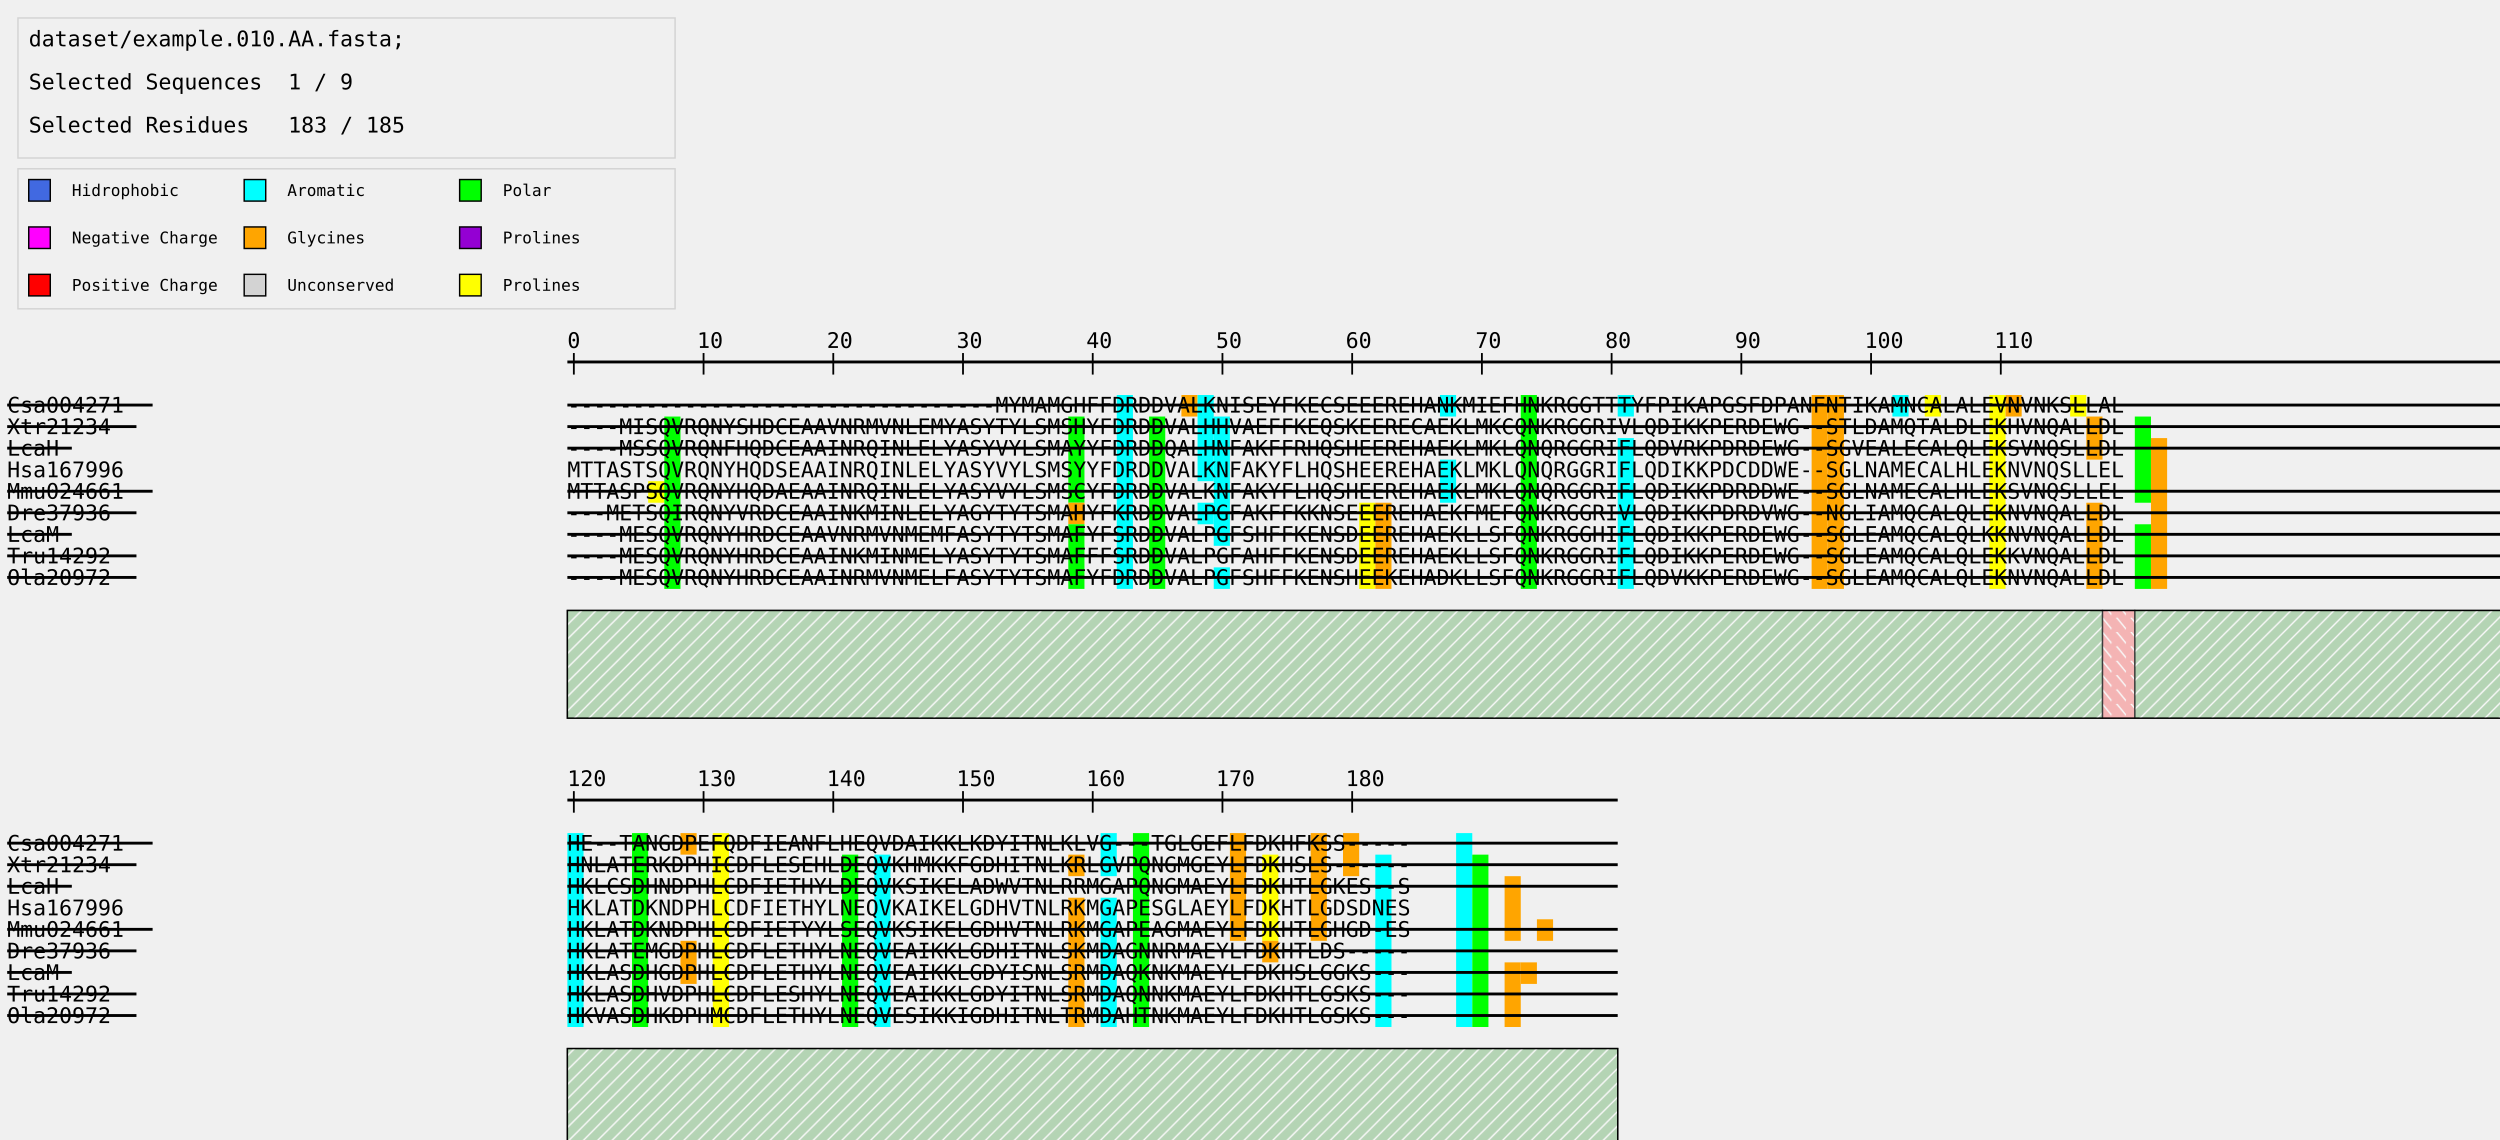
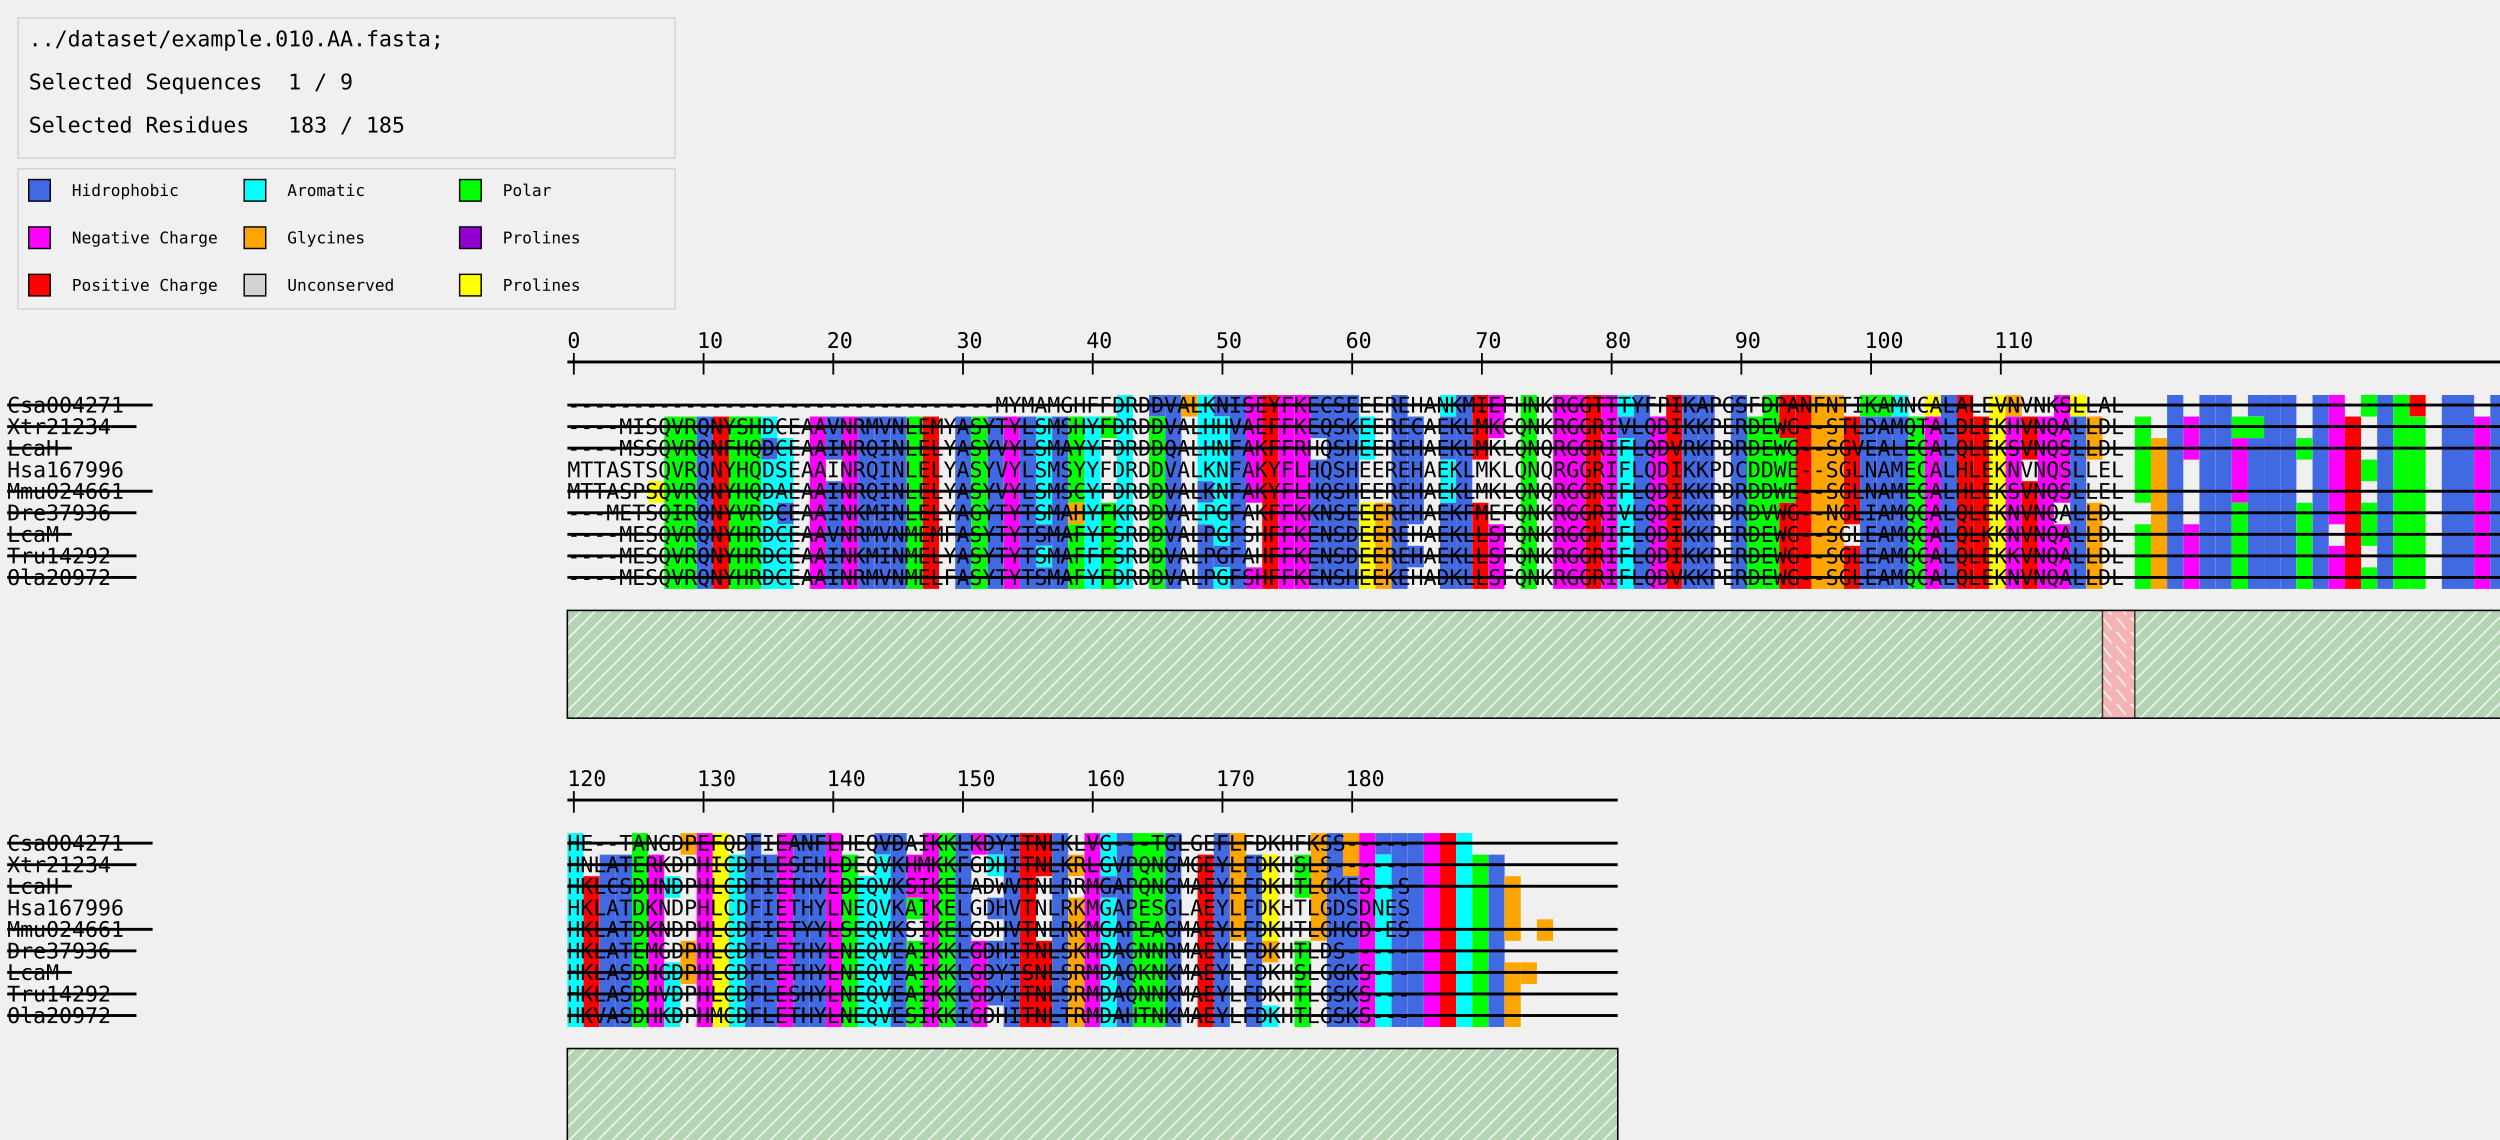
<svg xmlns="http://www.w3.org/2000/svg" version="1.1" viewbox="0 0 1750 845">
-   <pattern id="selected_mident2_pattern" patternUnits="userSpaceOnUse" width="10" height="10">
+   <pattern id="selected_identity2_pattern" patternUnits="userSpaceOnUse" width="10" height="10">
    <rect width="10" height="10" fill="green" opacity="0.5" />
    <path d="M-1,1 l2,-2 M0,10 l10,-10 M9,11 l2,-2" stroke="white" stroke-width="1" />
  </pattern>
-   <pattern id="rejected_mident2" patternUnits="userSpaceOnUse" width="10" height="10">
+   <pattern id="rejected_identity2" patternUnits="userSpaceOnUse" width="10" height="10">
    <rect width="10" height="10" fill="red" opacity="0.5" />
    <path d="M2,-2 l-1,1 M10,-10 l0,10 M2,-2 l9,11" stroke="white" stroke-width="1" />
  </pattern>
  <rect style="fill:none;stroke:lightgrey" height="97.5" width="457.5px" x="12.5px" y="12.5" />
-   <text font-family="monospace" font-size="15px" dy=".35em" x="20" y="27" kerning="0" text-anchor="start" lengthAdjust="spacingAndGlyphs" textLength="326.25" style="font-weight:100" xml:space="preserve">dataset/example.010.AA.fasta;</text>
+   <text font-family="monospace" font-size="15px" dy=".35em" x="20" y="27" kerning="0" text-anchor="start" lengthAdjust="spacingAndGlyphs" textLength="360" style="font-weight:100" xml:space="preserve">../dataset/example.010.AA.fasta;</text>
  <text font-family="monospace" font-size="15px" dy=".35em" x="20" y="57" kerning="0" text-anchor="start" lengthAdjust="spacingAndGlyphs" textLength="243.75" style="font-weight:100" xml:space="preserve">Selected Sequences 	1 / 9</text>
  <text font-family="monospace" font-size="15px" dy=".35em" x="20" y="87" kerning="0" text-anchor="start" lengthAdjust="spacingAndGlyphs" textLength="282.75" style="font-weight:100" xml:space="preserve">Selected Residues 		183 / 185</text>
  <rect style="fill:none;stroke:lightgrey" height="97.5" width="457.5px" x="12.5px" y="117.5" />
  <rect style="fill:royalblue;stroke:black;stroke-width:1px" height="15" width="15px" x="20px" y="125" />
  <text font-family="monospace" font-size="11.25px" dy=".35em" x="50" y="132.5" kerning="0" text-anchor="start" lengthAdjust="spacingAndGlyphs" textLength="82.5" style="font-weight:100" xml:space="preserve">Hidrophobic</text>
  <rect style="fill:aqua;stroke:black;stroke-width:1px" height="15" width="15px" x="170px" y="125" />
  <text font-family="monospace" font-size="11.25px" dy=".35em" x="200" y="132.5" kerning="0" text-anchor="start" lengthAdjust="spacingAndGlyphs" textLength="60" style="font-weight:100" xml:space="preserve">Aromatic</text>
  <rect style="fill:lime;stroke:black;stroke-width:1px" height="15" width="15px" x="320px" y="125" />
  <text font-family="monospace" font-size="11.25px" dy=".35em" x="350" y="132.5" kerning="0" text-anchor="start" lengthAdjust="spacingAndGlyphs" textLength="37.5" style="font-weight:100" xml:space="preserve">Polar</text>
  <rect style="fill:magenta;stroke:black;stroke-width:1px" height="15" width="15px" x="20px" y="158" />
  <text font-family="monospace" font-size="11.25px" dy=".35em" x="50" y="165.5" kerning="0" text-anchor="start" lengthAdjust="spacingAndGlyphs" textLength="112.5" style="font-weight:100" xml:space="preserve">Negative Charge</text>
  <rect style="fill:orange;stroke:black;stroke-width:1px" height="15" width="15px" x="170px" y="158" />
  <text font-family="monospace" font-size="11.25px" dy=".35em" x="200" y="165.5" kerning="0" text-anchor="start" lengthAdjust="spacingAndGlyphs" textLength="60" style="font-weight:100" xml:space="preserve">Glycines</text>
  <rect style="fill:darkviolet;stroke:black;stroke-width:1px" height="15" width="15px" x="320px" y="158" />
  <text font-family="monospace" font-size="11.25px" dy=".35em" x="350" y="165.5" kerning="0" text-anchor="start" lengthAdjust="spacingAndGlyphs" textLength="60" style="font-weight:100" xml:space="preserve">Prolines</text>
  <rect style="fill:red;stroke:black;stroke-width:1px" height="15" width="15px" x="20px" y="191" />
  <text font-family="monospace" font-size="11.25px" dy=".35em" x="50" y="198.5" kerning="0" text-anchor="start" lengthAdjust="spacingAndGlyphs" textLength="112.5" style="font-weight:100" xml:space="preserve">Positive Charge</text>
  <rect style="fill:lightgrey;stroke:black;stroke-width:1px" height="15" width="15px" x="170px" y="191" />
  <text font-family="monospace" font-size="11.25px" dy=".35em" x="200" y="198.5" kerning="0" text-anchor="start" lengthAdjust="spacingAndGlyphs" textLength="82.5" style="font-weight:100" xml:space="preserve">Unconserved</text>
  <rect style="fill:yellow;stroke:black;stroke-width:1px" height="15" width="15px" x="320px" y="191" />
  <text font-family="monospace" font-size="11.25px" dy=".35em" x="350" y="198.5" kerning="0" text-anchor="start" lengthAdjust="spacingAndGlyphs" textLength="60" style="font-weight:100" xml:space="preserve">Prolines</text>
  <text font-family="monospace" font-size="15px" dy=".35em" x="395" y="237" kerning="0" text-anchor="start" lengthAdjust="spacingAndGlyphs" textLength="1350" style="font-weight:100" xml:space="preserve">0         10        20        30        40        50        60        70        80        90        100       110       </text>
  <text font-family="monospace" font-size="15px" dy=".35em" x="395" y="252" kerning="0" text-anchor="start" lengthAdjust="spacingAndGlyphs" textLength="1350" style="font-weight:100" xml:space="preserve">|         |         |         |         |         |         |         |         |         |         |         |         </text>
  <line x1="395" x2="1745" y1="252" y2="252" style="stroke:rgb(0,0,0);stroke-width:2" />
  <rect style="fill:yellow" height="15" width="11.25px" x="451.25" y="335" />
  <rect style="fill:lime" height="120" width="11.25px" x="462.5" y="290" />
+   <rect style="fill:lime" height="120" width="11.25px" x="473.75" y="290" />
+   <rect style="fill:royalblue" height="120" width="11.25px" x="485" y="290" />
+   <rect style="fill:red" height="120" width="11.25px" x="496.25" y="290" />
+   <rect style="fill:lime" height="120" width="11.25px" x="507.5" y="290" />
+   <rect style="fill:lime" height="120" width="11.25px" x="518.75" y="290" />
+   <rect style="fill:aqua" height="15" width="11.25px" x="530" y="290" />
+   <rect style="fill:royalblue" height="15" width="11.25px" x="530" y="305" />
+   <rect style="fill:aqua" height="90" width="11.25px" x="530" y="320" />
+   <rect style="fill:aqua" height="45" width="11.25px" x="541.25" y="305" />
+   <rect style="fill:royalblue" height="15" width="11.25px" x="541.25" y="350" />
+   <rect style="fill:aqua" height="45" width="11.25px" x="541.25" y="365" />
+   <rect style="fill:magenta" height="120" width="11.25px" x="563.75" y="290" />
+   <rect style="fill:royalblue" height="30" width="11.25px" x="575" y="290" />
+   <rect style="fill:royalblue" height="75" width="11.25px" x="575" y="335" />
+   <rect style="fill:magenta" height="120" width="11.25px" x="586.25" y="290" />
+   <rect style="fill:royalblue" height="120" width="11.25px" x="597.5" y="290" />
+   <rect style="fill:royalblue" height="120" width="11.25px" x="608.75" y="290" />
+   <rect style="fill:royalblue" height="120" width="11.25px" x="620" y="290" />
+   <rect style="fill:lime" height="120" width="11.25px" x="631.25" y="290" />
+   <rect style="fill:red" height="120" width="11.25px" x="642.5" y="290" />
+   <rect style="fill:royalblue" height="120" width="11.25px" x="665" y="290" />
+   <rect style="fill:lime" height="120" width="11.25px" x="676.25" y="290" />
+   <rect style="fill:royalblue" height="120" width="11.25px" x="687.5" y="290" />
+   <rect style="fill:magenta" height="120" width="11.25px" x="698.75" y="290" />
+   <rect style="fill:royalblue" height="120" width="11.25px" x="710" y="290" />
+   <rect style="fill:aqua" height="75" width="11.25px" x="721.25" y="290" />
+   <rect style="fill:royalblue" height="15" width="11.25px" x="721.25" y="365" />
+   <rect style="fill:aqua" height="15" width="11.25px" x="721.25" y="380" />
+   <rect style="fill:royalblue" height="15" width="11.25px" x="721.25" y="395" />
+   <rect style="fill:royalblue" height="120" width="11.25px" x="732.5" y="290" />
  <rect style="fill:lime" height="60" width="11.25px" x="743.75" y="290" />
  <rect style="fill:orange" height="15" width="11.25px" x="743.75" y="350" />
  <rect style="fill:lime" height="45" width="11.25px" x="743.75" y="365" />
+   <rect style="fill:aqua" height="120" width="11.25px" x="755" y="290" />
+   <rect style="fill:lime" height="15" width="11.25px" x="766.25" y="290" />
+   <rect style="fill:lime" height="60" width="11.25px" x="766.25" y="350" />
  <rect style="fill:aqua" height="135" width="11.25px" x="777.5" y="275" />
+   <rect style="fill:royalblue" height="15" width="11.25px" x="800" y="275" />
  <rect style="fill:lime" height="120" width="11.25px" x="800" y="290" />
+   <rect style="fill:royalblue" height="135" width="11.25px" x="811.25" y="275" />
  <rect style="fill:orange" height="15" width="11.25px" x="822.5" y="275" />
  <rect style="fill:aqua" height="60" width="11.25px" x="833.75" y="275" />
+   <rect style="fill:royalblue" height="15" width="11.25px" x="833.75" y="335" />
  <rect style="fill:aqua" height="15" width="11.25px" x="833.75" y="350" />
+   <rect style="fill:royalblue" height="45" width="11.25px" x="833.75" y="365" />
+   <rect style="fill:royalblue" height="15" width="11.25px" x="845" y="275" />
  <rect style="fill:aqua" height="90" width="11.25px" x="845" y="290" />
+   <rect style="fill:royalblue" height="15" width="11.25px" x="845" y="380" />
  <rect style="fill:aqua" height="15" width="11.25px" x="845" y="395" />
+   <rect style="fill:royalblue" height="135" width="11.25px" x="856.25" y="275" />
+   <rect style="fill:magenta" height="75" width="11.25px" x="867.5" y="275" />
+   <rect style="fill:magenta" height="15" width="11.25px" x="867.5" y="395" />
+   <rect style="fill:red" height="135" width="11.25px" x="878.75" y="275" />
+   <rect style="fill:magenta" height="135" width="11.25px" x="890" y="275" />
+   <rect style="fill:magenta" height="135" width="11.25px" x="901.25" y="275" />
+   <rect style="fill:royalblue" height="30" width="11.25px" x="912.5" y="275" />
+   <rect style="fill:royalblue" height="90" width="11.25px" x="912.5" y="320" />
+   <rect style="fill:royalblue" height="135" width="11.25px" x="923.75" y="275" />
+   <rect style="fill:royalblue" height="135" width="11.25px" x="935" y="275" />
+   <rect style="fill:aqua" height="30" width="11.25px" x="946.25" y="290" />
  <rect style="fill:yellow" height="60" width="11.25px" x="946.25" y="350" />
  <rect style="fill:orange" height="60" width="11.25px" x="957.5" y="350" />
+   <rect style="fill:royalblue" height="135" width="11.25px" x="968.75" y="275" />
+   <rect style="fill:royalblue" height="75" width="11.25px" x="980" y="290" />
+   <rect style="fill:royalblue" height="15" width="11.25px" x="980" y="380" />
  <rect style="fill:aqua" height="15" width="11.25px" x="1002.5" y="275" />
+   <rect style="fill:royalblue" height="30" width="11.25px" x="1002.5" y="290" />
  <rect style="fill:aqua" height="30" width="11.25px" x="1002.5" y="320" />
+   <rect style="fill:royalblue" height="60" width="11.25px" x="1002.5" y="350" />
+   <rect style="fill:royalblue" height="135" width="11.25px" x="1013.75" y="275" />
+   <rect style="fill:red" height="45" width="11.25px" x="1025" y="275" />
+   <rect style="fill:red" height="60" width="11.25px" x="1025" y="350" />
+   <rect style="fill:magenta" height="30" width="11.25px" x="1036.25" y="275" />
+   <rect style="fill:magenta" height="45" width="11.25px" x="1036.25" y="365" />
  <rect style="fill:lime" height="135" width="11.25px" x="1058.75" y="275" />
+   <rect style="fill:magenta" height="135" width="11.25px" x="1081.25" y="275" />
+   <rect style="fill:magenta" height="135" width="11.25px" x="1092.5" y="275" />
+   <rect style="fill:red" height="135" width="11.25px" x="1103.75" y="275" />
+   <rect style="fill:magenta" height="135" width="11.25px" x="1115" y="275" />
  <rect style="fill:aqua" height="15" width="11.25px" x="1126.25" y="275" />
+   <rect style="fill:royalblue" height="15" width="11.25px" x="1126.25" y="290" />
  <rect style="fill:aqua" height="105" width="11.25px" x="1126.25" y="305" />
+   <rect style="fill:royalblue" height="135" width="11.25px" x="1137.5" y="275" />
+   <rect style="fill:magenta" height="120" width="11.25px" x="1148.75" y="290" />
+   <rect style="fill:red" height="135" width="11.25px" x="1160" y="275" />
+   <rect style="fill:royalblue" height="135" width="11.25px" x="1171.25" y="275" />
+   <rect style="fill:royalblue" height="135" width="11.25px" x="1182.5" y="275" />
+   <rect style="fill:royalblue" height="135" width="11.25px" x="1205" y="275" />
+   <rect style="fill:lime" height="120" width="11.25px" x="1216.25" y="290" />
+   <rect style="fill:lime" height="135" width="11.25px" x="1227.5" y="275" />
+   <rect style="fill:red" height="30" width="11.25px" x="1238.75" y="275" />
+   <rect style="fill:lime" height="45" width="11.25px" x="1238.75" y="305" />
+   <rect style="fill:red" height="60" width="11.25px" x="1238.75" y="350" />
+   <rect style="fill:red" height="135" width="11.25px" x="1250" y="275" />
  <rect style="fill:orange" height="135" width="11.25px" x="1261.25" y="275" />
  <rect style="fill:orange" height="135" width="11.25px" x="1272.5" y="275" />
+   <rect style="fill:red" height="75" width="11.25px" x="1283.75" y="290" />
+   <rect style="fill:red" height="30" width="11.25px" x="1283.75" y="380" />
+   <rect style="fill:lime" height="15" width="11.25px" x="1295" y="275" />
+   <rect style="fill:royalblue" height="120" width="11.25px" x="1295" y="290" />
+   <rect style="fill:lime" height="15" width="11.25px" x="1306.25" y="275" />
+   <rect style="fill:royalblue" height="120" width="11.25px" x="1306.25" y="290" />
  <rect style="fill:aqua" height="15" width="11.25px" x="1317.5" y="275" />
+   <rect style="fill:royalblue" height="120" width="11.25px" x="1317.5" y="290" />
+   <rect style="fill:lime" height="120" width="11.25px" x="1328.75" y="290" />
  <rect style="fill:yellow" height="15" width="11.25px" x="1340" y="275" />
+   <rect style="fill:magenta" height="120" width="11.25px" x="1340" y="290" />
+   <rect style="fill:royalblue" height="135" width="11.25px" x="1351.25" y="275" />
+   <rect style="fill:red" height="135" width="11.25px" x="1362.5" y="275" />
+   <rect style="fill:red" height="120" width="11.25px" x="1373.75" y="290" />
  <rect style="fill:yellow" height="135" width="11.25px" x="1385" y="275" />
  <rect style="fill:orange" height="15" width="11.25px" x="1396.25" y="275" />
+   <rect style="fill:magenta" height="120" width="11.25px" x="1396.25" y="290" />
+   <rect style="fill:red" height="30" width="11.25px" x="1407.5" y="290" />
+   <rect style="fill:red" height="75" width="11.25px" x="1407.5" y="335" />
+   <rect style="fill:magenta" height="120" width="11.25px" x="1418.75" y="290" />
+   <rect style="fill:magenta" height="75" width="11.25px" x="1430" y="275" />
+   <rect style="fill:magenta" height="45" width="11.25px" x="1430" y="365" />
  <rect style="fill:yellow" height="15" width="11.25px" x="1441.25" y="275" />
+   <rect style="fill:royalblue" height="120" width="11.25px" x="1441.25" y="290" />
  <rect style="fill:orange" height="30" width="11.25px" x="1452.5" y="290" />
  <rect style="fill:orange" height="60" width="11.25px" x="1452.5" y="350" />
  <rect style="fill:lime" height="60" width="11.25px" x="1486.25" y="290" />
  <rect style="fill:lime" height="45" width="11.25px" x="1486.25" y="365" />
  <rect style="fill:orange" height="105" width="11.25px" x="1497.5" y="305" />
+   <rect style="fill:royalblue" height="135" width="11.25px" x="1508.75" y="275" />
+   <rect style="fill:magenta" height="30" width="11.25px" x="1520" y="290" />
+   <rect style="fill:magenta" height="45" width="11.25px" x="1520" y="365" />
+   <rect style="fill:royalblue" height="135" width="11.25px" x="1531.25" y="275" />
+   <rect style="fill:royalblue" height="135" width="11.25px" x="1542.5" y="275" />
+   <rect style="fill:lime" height="15" width="11.25px" x="1553.75" y="290" />
+   <rect style="fill:magenta" height="45" width="11.25px" x="1553.75" y="305" />
+   <rect style="fill:lime" height="60" width="11.25px" x="1553.75" y="350" />
+   <rect style="fill:royalblue" height="15" width="11.25px" x="1565" y="275" />
+   <rect style="fill:lime" height="15" width="11.25px" x="1565" y="290" />
+   <rect style="fill:royalblue" height="105" width="11.25px" x="1565" y="305" />
+   <rect style="fill:royalblue" height="135" width="11.25px" x="1576.25" y="275" />
+   <rect style="fill:royalblue" height="135" width="11.25px" x="1587.5" y="275" />
+   <rect style="fill:lime" height="15" width="11.25px" x="1598.75" y="305" />
+   <rect style="fill:lime" height="60" width="11.25px" x="1598.75" y="350" />
+   <rect style="fill:royalblue" height="135" width="11.25px" x="1610" y="275" />
+   <rect style="fill:magenta" height="90" width="11.25px" x="1621.25" y="275" />
+   <rect style="fill:magenta" height="30" width="11.25px" x="1621.25" y="380" />
+   <rect style="fill:red" height="120" width="11.25px" x="1632.5" y="290" />
+   <rect style="fill:lime" height="15" width="11.25px" x="1643.75" y="275" />
+   <rect style="fill:lime" height="15" width="11.25px" x="1643.75" y="320" />
+   <rect style="fill:lime" height="30" width="11.25px" x="1643.75" y="350" />
+   <rect style="fill:lime" height="15" width="11.25px" x="1643.75" y="395" />
+   <rect style="fill:royalblue" height="135" width="11.25px" x="1655" y="275" />
+   <rect style="fill:lime" height="135" width="11.25px" x="1666.25" y="275" />
+   <rect style="fill:red" height="15" width="11.25px" x="1677.5" y="275" />
+   <rect style="fill:lime" height="120" width="11.25px" x="1677.5" y="290" />
+   <rect style="fill:royalblue" height="135" width="11.25px" x="1700" y="275" />
+   <rect style="fill:royalblue" height="135" width="11.25px" x="1711.25" y="275" />
+   <rect style="fill:magenta" height="120" width="11.25px" x="1722.5" y="290" />
+   <rect style="fill:royalblue" height="135" width="11.25px" x="1733.75" y="275" />
  <text font-family="monospace" font-size="15px" dy=".35em" x="5" y="282" kerning="0" text-anchor="start" textLength="101.25" style="font-weight:100">Csa004271</text>
  <text font-family="monospace" font-size="15px" dy=".35em" x="395" y="282" kerning="0" text-anchor="start" lengthAdjust="spacingAndGlyphs" textLength="1350" style="font-weight:100">---------------------------------MYMAMGHFFDRDDVALKNISEYFKECSEEEREHANKMIEFHNKRGGTTTYFPIKAPGSFDPANFNTIKAMNCALALEVNVNKSLLAL</text>
  <line x1="395" x2="1745" y1="282" y2="282" style="stroke:rgb(0,0,0);stroke-width:2" />
  <line x1="5" x2="106.25" y1="282" y2="282" style="stroke:rgb(0,0,0);stroke-width:2" />
  <text font-family="monospace" font-size="15px" dy=".35em" x="5" y="297" kerning="0" text-anchor="start" textLength="90" style="font-weight:100">Xtr21234</text>
  <text font-family="monospace" font-size="15px" dy=".35em" x="395" y="297" kerning="0" text-anchor="start" lengthAdjust="spacingAndGlyphs" textLength="1350" style="font-weight:100">----MISQVRQNYSHDCEAAVNRMVNLEMYASYTYLSMSHYFDRDDVALHHVAEFFKEQSKEERECAEKLMKCQNKRGGRIVLQDIKKPERDEWG--STLDAMQTALDLEKHVNQALLDL</text>
  <line x1="395" x2="1745" y1="297" y2="297" style="stroke:rgb(0,0,0);stroke-width:2" />
  <line x1="5" x2="95" y1="297" y2="297" style="stroke:rgb(0,0,0);stroke-width:2" />
  <text font-family="monospace" font-size="15px" dy=".35em" x="5" y="312" kerning="0" text-anchor="start" textLength="45" style="font-weight:100">LcaH</text>
  <text font-family="monospace" font-size="15px" dy=".35em" x="395" y="312" kerning="0" text-anchor="start" lengthAdjust="spacingAndGlyphs" textLength="1350" style="font-weight:100">----MSSQVRQNFHQDCEAAINRQINLELYASYVYLSMAYYFDRDDQALHNFAKFFRHQSHEEREHAEKLMKLQNQRGGRIFLQDVRKPDRDEWG--SGVEALECALQLEKSVNQSLLDL</text>
  <line x1="395" x2="1745" y1="312" y2="312" style="stroke:rgb(0,0,0);stroke-width:2" />
  <line x1="5" x2="50" y1="312" y2="312" style="stroke:rgb(0,0,0);stroke-width:2" />
  <text font-family="monospace" font-size="15px" dy=".35em" x="5" y="327" kerning="0" text-anchor="start" textLength="101.25" style="font-weight:100">Hsa167996</text>
  <text font-family="monospace" font-size="15px" dy=".35em" x="395" y="327" kerning="0" text-anchor="start" lengthAdjust="spacingAndGlyphs" textLength="1350" style="font-weight:100">MTTASTSQVRQNYHQDSEAAINRQINLELYASYVYLSMSYYFDRDDVALKNFAKYFLHQSHEEREHAEKLMKLQNQRGGRIFLQDIKKPDCDDWE--SGLNAMECALHLEKNVNQSLLEL</text>
  <text font-family="monospace" font-size="15px" dy=".35em" x="5" y="342" kerning="0" text-anchor="start" textLength="101.25" style="font-weight:100">Mmu024661</text>
  <text font-family="monospace" font-size="15px" dy=".35em" x="395" y="342" kerning="0" text-anchor="start" lengthAdjust="spacingAndGlyphs" textLength="1350" style="font-weight:100">MTTASPSQVRQNYHQDAEAAINRQINLELYASYVYLSMSCYFDRDDVALKNFAKYFLHQSHEEREHAEKLMKLQNQRGGRIFLQDIKKPDRDDWE--SGLNAMECALHLEKSVNQSLLEL</text>
  <line x1="395" x2="1745" y1="342" y2="342" style="stroke:rgb(0,0,0);stroke-width:2" />
  <line x1="5" x2="106.25" y1="342" y2="342" style="stroke:rgb(0,0,0);stroke-width:2" />
  <text font-family="monospace" font-size="15px" dy=".35em" x="5" y="357" kerning="0" text-anchor="start" textLength="90" style="font-weight:100">Dre37936</text>
  <text font-family="monospace" font-size="15px" dy=".35em" x="395" y="357" kerning="0" text-anchor="start" lengthAdjust="spacingAndGlyphs" textLength="1350" style="font-weight:100">---METSQIRQNYVRDCEAAINKMINLELYAGYTYTSMAHYFKRDDVALPGFAKFFKKNSEEEREHAEKFMEFQNKRGGRIVLQDIKKPDRDVWG--NGLIAMQCALQLEKNVNQALLDL</text>
  <line x1="395" x2="1745" y1="357" y2="357" style="stroke:rgb(0,0,0);stroke-width:2" />
  <line x1="5" x2="95" y1="357" y2="357" style="stroke:rgb(0,0,0);stroke-width:2" />
  <text font-family="monospace" font-size="15px" dy=".35em" x="5" y="372" kerning="0" text-anchor="start" textLength="45" style="font-weight:100">LcaM</text>
  <text font-family="monospace" font-size="15px" dy=".35em" x="395" y="372" kerning="0" text-anchor="start" lengthAdjust="spacingAndGlyphs" textLength="1350" style="font-weight:100">----MESQVRQNYHRDCEAAVNRMVNMEMFASYTYTSMAFYFSRDDVALPGFSHFFKENSDEEREHAEKLLSFQNKRGGHIFLQDIKKPERDEWG--SGLEAMQCALQLKKNVNQALLDL</text>
  <line x1="395" x2="1745" y1="372" y2="372" style="stroke:rgb(0,0,0);stroke-width:2" />
  <line x1="5" x2="50" y1="372" y2="372" style="stroke:rgb(0,0,0);stroke-width:2" />
  <text font-family="monospace" font-size="15px" dy=".35em" x="5" y="387" kerning="0" text-anchor="start" textLength="90" style="font-weight:100">Tru14292</text>
  <text font-family="monospace" font-size="15px" dy=".35em" x="395" y="387" kerning="0" text-anchor="start" lengthAdjust="spacingAndGlyphs" textLength="1350" style="font-weight:100">----MESQVRQNYHRDCEAAINKMINMELYASYTYTSMAFFFSRDDVALPGFAHFFKENSDEEREHAEKLLSFQNKRGGRIFLQDIKKPERDEWG--SGLEAMQCALQLEKKVNQALLDL</text>
  <line x1="395" x2="1745" y1="387" y2="387" style="stroke:rgb(0,0,0);stroke-width:2" />
  <line x1="5" x2="95" y1="387" y2="387" style="stroke:rgb(0,0,0);stroke-width:2" />
  <text font-family="monospace" font-size="15px" dy=".35em" x="5" y="402" kerning="0" text-anchor="start" textLength="90" style="font-weight:100">Ola20972</text>
  <text font-family="monospace" font-size="15px" dy=".35em" x="395" y="402" kerning="0" text-anchor="start" lengthAdjust="spacingAndGlyphs" textLength="1350" style="font-weight:100">----MESQVRQNYHRDCEAAINRMVNMELFASYTYTSMAFYFDRDDVALPGFSHFFKENSHEEKEHADKLLSFQNKRGGRIFLQDVKKPERDEWG--SGLEAMQCALQLEKNVNQALLDL</text>
  <line x1="395" x2="1745" y1="402" y2="402" style="stroke:rgb(0,0,0);stroke-width:2" />
  <line x1="5" x2="95" y1="402" y2="402" style="stroke:rgb(0,0,0);stroke-width:2" />
  <rect style="fill:none;stroke:black" height="75" width="1350px" x="395" y="425" />
-   <rect style="fill:url(#selected_mident2_pattern);stroke:black" height="75" width="1068.75px" opacity="0.5" x="395" y="425" />
-   <rect style="fill:url(#rejected_mident2);stroke:black" height="75" width="22.5px" opacity="0.5" x="1463.75" y="425" />
-   <rect style="fill:url(#selected_mident2_pattern);stroke:black" height="75" width="258.75px" opacity="0.5" x="1486.25" y="425" />
-   <text font-family="monospace" font-size="15px" dy=".35em" x="395" y="542" kerning="0" text-anchor="start" lengthAdjust="spacingAndGlyphs" textLength="731.25" style="font-weight:100" xml:space="preserve">120       130       140       150       160       170       180       </text>
-   <text font-family="monospace" font-size="15px" dy=".35em" x="395" y="557" kerning="0" text-anchor="start" lengthAdjust="spacingAndGlyphs" textLength="731.25" style="font-weight:100" xml:space="preserve">|         |         |         |         |         |         |         </text>
+   <rect style="fill:url(#selected_identity2_pattern);stroke:black" height="75" width="1068.75px" opacity="0.5" x="395" y="425" />
+   <rect style="fill:url(#rejected_identity2);stroke:black" height="75" width="22.5px" opacity="0.5" x="1463.75" y="425" />
+   <rect style="fill:url(#selected_identity2_pattern);stroke:black" height="75" width="258.75px" opacity="0.5" x="1486.25" y="425" />
+   <text font-family="monospace" font-size="15px" dy=".35em" x="395" y="542" kerning="0" text-anchor="start" lengthAdjust="spacingAndGlyphs" textLength="1350" style="font-weight:100" xml:space="preserve">120       130       140       150       160       170       180                                                         </text>
+   <text font-family="monospace" font-size="15px" dy=".35em" x="395" y="557" kerning="0" text-anchor="start" lengthAdjust="spacingAndGlyphs" textLength="1350" style="font-weight:100" xml:space="preserve">|         |         |         |         |         |         |                                                           </text>
  <line x1="395" x2="1126.25" y1="557" y2="557" style="stroke:rgb(0,0,0);stroke-width:2" />
  <rect style="fill:aqua" height="135" width="11.25px" x="395" y="580" />
+   <rect style="fill:red" height="105" width="11.25px" x="406.25" y="610" />
+   <rect style="fill:royalblue" height="120" width="11.25px" x="417.5" y="595" />
+   <rect style="fill:royalblue" height="120" width="11.25px" x="428.75" y="595" />
  <rect style="fill:lime" height="135" width="11.25px" x="440" y="580" />
+   <rect style="fill:magenta" height="120" width="11.25px" x="451.25" y="595" />
+   <rect style="fill:aqua" height="15" width="11.25px" x="462.5" y="610" />
+   <rect style="fill:aqua" height="45" width="11.25px" x="462.5" y="670" />
  <rect style="fill:orange" height="15" width="11.25px" x="473.75" y="580" />
  <rect style="fill:orange" height="30" width="11.25px" x="473.75" y="655" />
+   <rect style="fill:magenta" height="135" width="11.25px" x="485" y="580" />
  <rect style="fill:yellow" height="135" width="11.25px" x="496.25" y="580" />
+   <rect style="fill:aqua" height="120" width="11.25px" x="507.5" y="595" />
+   <rect style="fill:royalblue" height="135" width="11.25px" x="518.75" y="580" />
+   <rect style="fill:royalblue" height="120" width="11.25px" x="530" y="595" />
+   <rect style="fill:magenta" height="135" width="11.25px" x="541.25" y="580" />
+   <rect style="fill:royalblue" height="135" width="11.25px" x="552.5" y="580" />
+   <rect style="fill:royalblue" height="135" width="11.25px" x="563.75" y="580" />
+   <rect style="fill:magenta" height="135" width="11.25px" x="575" y="580" />
  <rect style="fill:lime" height="120" width="11.25px" x="586.25" y="595" />
+   <rect style="fill:aqua" height="105" width="11.25px" x="597.5" y="610" />
+   <rect style="fill:royalblue" height="15" width="11.25px" x="608.75" y="580" />
  <rect style="fill:aqua" height="120" width="11.25px" x="608.75" y="595" />
+   <rect style="fill:royalblue" height="135" width="11.25px" x="620" y="580" />
+   <rect style="fill:magenta" height="30" width="11.25px" x="631.25" y="595" />
+   <rect style="fill:lime" height="15" width="11.25px" x="631.25" y="625" />
+   <rect style="fill:lime" height="60" width="11.25px" x="631.25" y="655" />
+   <rect style="fill:magenta" height="135" width="11.25px" x="642.5" y="580" />
+   <rect style="fill:lime" height="135" width="11.25px" x="653.75" y="580" />
+   <rect style="fill:royalblue" height="135" width="11.25px" x="665" y="580" />
+   <rect style="fill:magenta" height="15" width="11.25px" x="676.25" y="580" />
+   <rect style="fill:magenta" height="60" width="11.25px" x="676.25" y="655" />
+   <rect style="fill:royalblue" height="15" width="11.25px" x="687.5" y="580" />
+   <rect style="fill:aqua" height="15" width="11.25px" x="687.5" y="595" />
+   <rect style="fill:royalblue" height="15" width="11.25px" x="687.5" y="625" />
+   <rect style="fill:royalblue" height="45" width="11.25px" x="687.5" y="655" />
+   <rect style="fill:royalblue" height="135" width="11.25px" x="698.75" y="580" />
+   <rect style="fill:red" height="135" width="11.25px" x="710" y="580" />
+   <rect style="fill:red" height="30" width="11.25px" x="721.25" y="580" />
+   <rect style="fill:red" height="60" width="11.25px" x="721.25" y="655" />
+   <rect style="fill:royalblue" height="135" width="11.25px" x="732.5" y="580" />
  <rect style="fill:orange" height="15" width="11.25px" x="743.75" y="595" />
  <rect style="fill:orange" height="90" width="11.25px" x="743.75" y="625" />
+   <rect style="fill:magenta" height="135" width="11.25px" x="755" y="580" />
  <rect style="fill:aqua" height="30" width="11.25px" x="766.25" y="580" />
+   <rect style="fill:royalblue" height="15" width="11.25px" x="766.25" y="610" />
  <rect style="fill:aqua" height="90" width="11.25px" x="766.25" y="625" />
+   <rect style="fill:royalblue" height="135" width="11.25px" x="777.5" y="580" />
  <rect style="fill:lime" height="135" width="11.25px" x="788.75" y="580" />
+   <rect style="fill:lime" height="135" width="11.25px" x="800" y="580" />
+   <rect style="fill:royalblue" height="135" width="11.25px" x="811.25" y="580" />
+   <rect style="fill:red" height="120" width="11.25px" x="833.75" y="595" />
+   <rect style="fill:royalblue" height="135" width="11.25px" x="845" y="580" />
  <rect style="fill:orange" height="75" width="11.25px" x="856.25" y="580" />
+   <rect style="fill:royalblue" height="120" width="11.25px" x="867.5" y="595" />
  <rect style="fill:yellow" height="60" width="11.25px" x="878.75" y="595" />
  <rect style="fill:orange" height="15" width="11.25px" x="878.75" y="655" />
+   <rect style="fill:aqua" height="15" width="11.25px" x="878.75" y="700" />
+   <rect style="fill:lime" height="30" width="11.25px" x="901.25" y="595" />
+   <rect style="fill:lime" height="60" width="11.25px" x="901.25" y="655" />
  <rect style="fill:orange" height="75" width="11.25px" x="912.5" y="580" />
+   <rect style="fill:royalblue" height="135" width="11.25px" x="923.75" y="580" />
  <rect style="fill:orange" height="30" width="11.25px" x="935" y="580" />
+   <rect style="fill:royalblue" height="105" width="11.25px" x="935" y="610" />
+   <rect style="fill:magenta" height="135" width="11.25px" x="946.25" y="580" />
+   <rect style="fill:royalblue" height="15" width="11.25px" x="957.5" y="580" />
  <rect style="fill:aqua" height="120" width="11.25px" x="957.5" y="595" />
+   <rect style="fill:royalblue" height="135" width="11.25px" x="968.75" y="580" />
+   <rect style="fill:royalblue" height="135" width="11.25px" x="980" y="580" />
+   <rect style="fill:magenta" height="135" width="11.25px" x="991.25" y="580" />
+   <rect style="fill:red" height="135" width="11.25px" x="1002.5" y="580" />
  <rect style="fill:aqua" height="135" width="11.25px" x="1013.75" y="580" />
  <rect style="fill:lime" height="120" width="11.25px" x="1025" y="595" />
+   <rect style="fill:royalblue" height="120" width="11.25px" x="1036.25" y="595" />
  <rect style="fill:orange" height="45" width="11.25px" x="1047.5" y="610" />
  <rect style="fill:orange" height="45" width="11.25px" x="1047.5" y="670" />
  <rect style="fill:orange" height="15" width="11.25px" x="1058.75" y="670" />
  <rect style="fill:orange" height="15" width="11.25px" x="1070" y="640" />
  <text font-family="monospace" font-size="15px" dy=".35em" x="5" y="587" kerning="0" text-anchor="start" textLength="101.25" style="font-weight:100">Csa004271</text>
  <text font-family="monospace" font-size="15px" dy=".35em" x="395" y="587" kerning="0" text-anchor="start" lengthAdjust="spacingAndGlyphs" textLength="731.25" style="font-weight:100">HE--TANGDPEFQDFIEANFLHEQVDAIKKLKDYITNLKLVG---TGLGEFLFDKHFKSS-----</text>
  <line x1="395" x2="1126.25" y1="587" y2="587" style="stroke:rgb(0,0,0);stroke-width:2" />
  <line x1="5" x2="106.25" y1="587" y2="587" style="stroke:rgb(0,0,0);stroke-width:2" />
  <text font-family="monospace" font-size="15px" dy=".35em" x="5" y="602" kerning="0" text-anchor="start" textLength="90" style="font-weight:100">Xtr21234</text>
  <text font-family="monospace" font-size="15px" dy=".35em" x="395" y="602" kerning="0" text-anchor="start" lengthAdjust="spacingAndGlyphs" textLength="731.25" style="font-weight:100">HNLATERKDPHICDFLESEHLDEQVKHMKKFGDHITNLKRLGVPQNGMGEYLFDKHSLS------</text>
  <line x1="395" x2="1126.25" y1="602" y2="602" style="stroke:rgb(0,0,0);stroke-width:2" />
  <line x1="5" x2="95" y1="602" y2="602" style="stroke:rgb(0,0,0);stroke-width:2" />
  <text font-family="monospace" font-size="15px" dy=".35em" x="5" y="617" kerning="0" text-anchor="start" textLength="45" style="font-weight:100">LcaH</text>
  <text font-family="monospace" font-size="15px" dy=".35em" x="395" y="617" kerning="0" text-anchor="start" lengthAdjust="spacingAndGlyphs" textLength="731.25" style="font-weight:100">HKLCSDHNDPHLCDFIETHYLDEQVKSIKELADWVTNLRRMGAPQNGMAEYLFDKHTLGKES--S</text>
  <line x1="395" x2="1126.25" y1="617" y2="617" style="stroke:rgb(0,0,0);stroke-width:2" />
  <line x1="5" x2="50" y1="617" y2="617" style="stroke:rgb(0,0,0);stroke-width:2" />
  <text font-family="monospace" font-size="15px" dy=".35em" x="5" y="632" kerning="0" text-anchor="start" textLength="101.25" style="font-weight:100">Hsa167996</text>
  <text font-family="monospace" font-size="15px" dy=".35em" x="395" y="632" kerning="0" text-anchor="start" lengthAdjust="spacingAndGlyphs" textLength="731.25" style="font-weight:100">HKLATDKNDPHLCDFIETHYLNEQVKAIKELGDHVTNLRKMGAPESGLAEYLFDKHTLGDSDNES</text>
  <text font-family="monospace" font-size="15px" dy=".35em" x="5" y="647" kerning="0" text-anchor="start" textLength="101.25" style="font-weight:100">Mmu024661</text>
  <text font-family="monospace" font-size="15px" dy=".35em" x="395" y="647" kerning="0" text-anchor="start" lengthAdjust="spacingAndGlyphs" textLength="731.25" style="font-weight:100">HKLATDKNDPHLCDFIETYYLSEQVKSIKELGDHVTNLRKMGAPEAGMAEYLFDKHTLGHGD-ES</text>
  <line x1="395" x2="1126.25" y1="647" y2="647" style="stroke:rgb(0,0,0);stroke-width:2" />
  <line x1="5" x2="106.25" y1="647" y2="647" style="stroke:rgb(0,0,0);stroke-width:2" />
  <text font-family="monospace" font-size="15px" dy=".35em" x="5" y="662" kerning="0" text-anchor="start" textLength="90" style="font-weight:100">Dre37936</text>
  <text font-family="monospace" font-size="15px" dy=".35em" x="395" y="662" kerning="0" text-anchor="start" lengthAdjust="spacingAndGlyphs" textLength="731.25" style="font-weight:100">HKLATEMGDPHLCDFLETHYLNEQVEAIKKLGDHITNLSKMDAGNNRMAEYLFDKHTLDS-----</text>
  <line x1="395" x2="1126.25" y1="662" y2="662" style="stroke:rgb(0,0,0);stroke-width:2" />
  <line x1="5" x2="95" y1="662" y2="662" style="stroke:rgb(0,0,0);stroke-width:2" />
  <text font-family="monospace" font-size="15px" dy=".35em" x="5" y="677" kerning="0" text-anchor="start" textLength="45" style="font-weight:100">LcaM</text>
  <text font-family="monospace" font-size="15px" dy=".35em" x="395" y="677" kerning="0" text-anchor="start" lengthAdjust="spacingAndGlyphs" textLength="731.25" style="font-weight:100">HKLASDHGDPHLCDFLETHYLNEQVEAIKKLGDYISNLSRMDAQKNKMAEYLFDKHSLGGKS---</text>
  <line x1="395" x2="1126.25" y1="677" y2="677" style="stroke:rgb(0,0,0);stroke-width:2" />
  <line x1="5" x2="50" y1="677" y2="677" style="stroke:rgb(0,0,0);stroke-width:2" />
  <text font-family="monospace" font-size="15px" dy=".35em" x="5" y="692" kerning="0" text-anchor="start" textLength="90" style="font-weight:100">Tru14292</text>
  <text font-family="monospace" font-size="15px" dy=".35em" x="395" y="692" kerning="0" text-anchor="start" lengthAdjust="spacingAndGlyphs" textLength="731.25" style="font-weight:100">HKLASDHVDPHLCDFLESHYLNEQVEAIKKLGDYITNLSRMDAQNNKMAEYLFDKHTLGSKS---</text>
  <line x1="395" x2="1126.25" y1="692" y2="692" style="stroke:rgb(0,0,0);stroke-width:2" />
  <line x1="5" x2="95" y1="692" y2="692" style="stroke:rgb(0,0,0);stroke-width:2" />
  <text font-family="monospace" font-size="15px" dy=".35em" x="5" y="707" kerning="0" text-anchor="start" textLength="90" style="font-weight:100">Ola20972</text>
  <text font-family="monospace" font-size="15px" dy=".35em" x="395" y="707" kerning="0" text-anchor="start" lengthAdjust="spacingAndGlyphs" textLength="731.25" style="font-weight:100">HKVASDHKDPHMCDFLETHYLNEQVESIKKIGDHITNLTRMDAHTNKMAEYLFDKHTLGSKS---</text>
  <line x1="395" x2="1126.25" y1="707" y2="707" style="stroke:rgb(0,0,0);stroke-width:2" />
  <line x1="5" x2="95" y1="707" y2="707" style="stroke:rgb(0,0,0);stroke-width:2" />
  <rect style="fill:none;stroke:black" height="75" width="731.25px" x="395" y="730" />
-   <rect style="fill:url(#selected_mident2_pattern);stroke:black" height="75" width="731.25px" opacity="0.5" x="395" y="730" />
+   <rect style="fill:url(#selected_identity2_pattern);stroke:black" height="75" width="731.25px" opacity="0.5" x="395" y="730" />
</svg>
